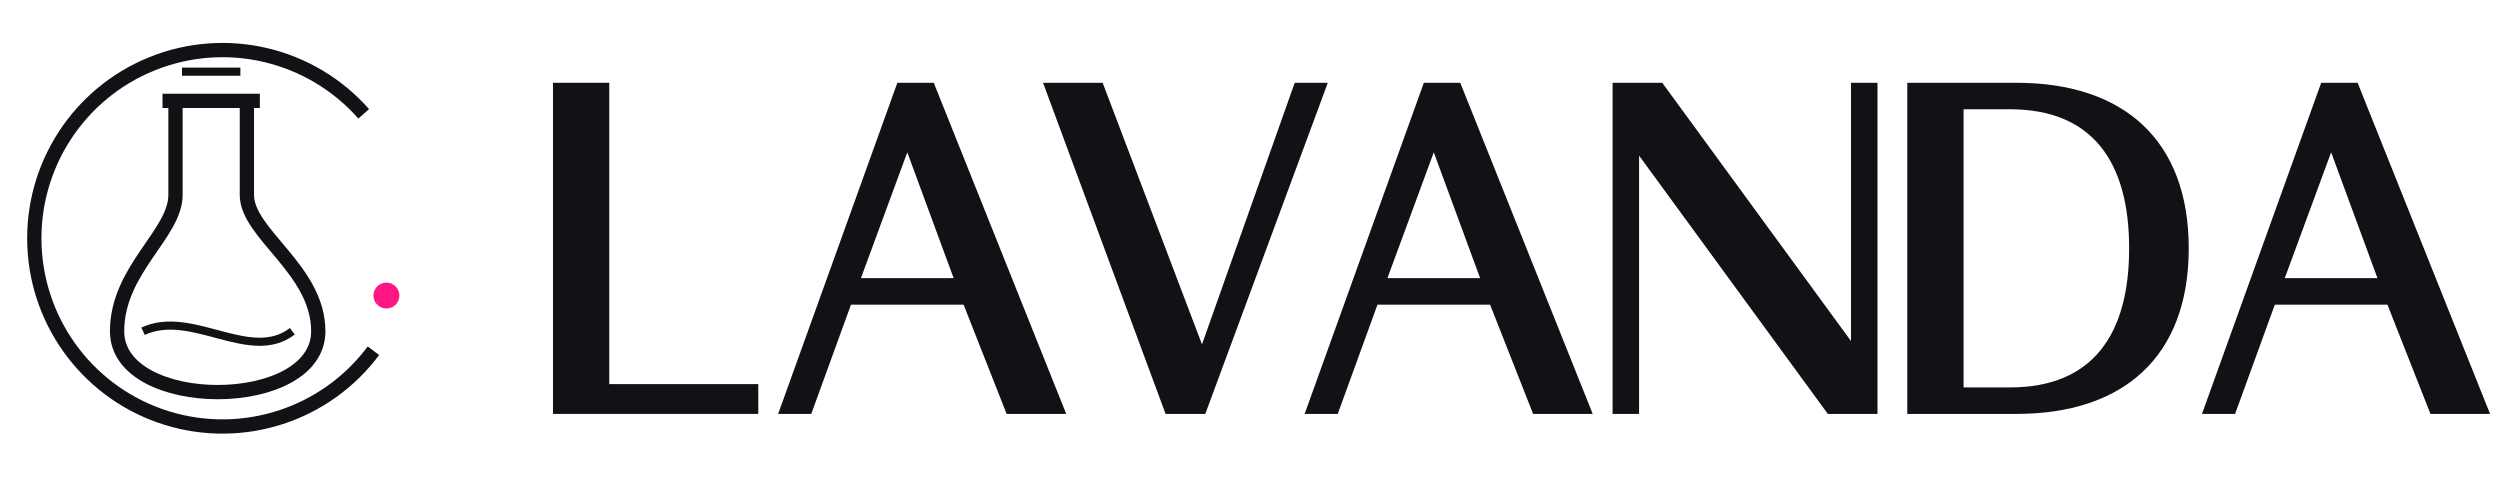
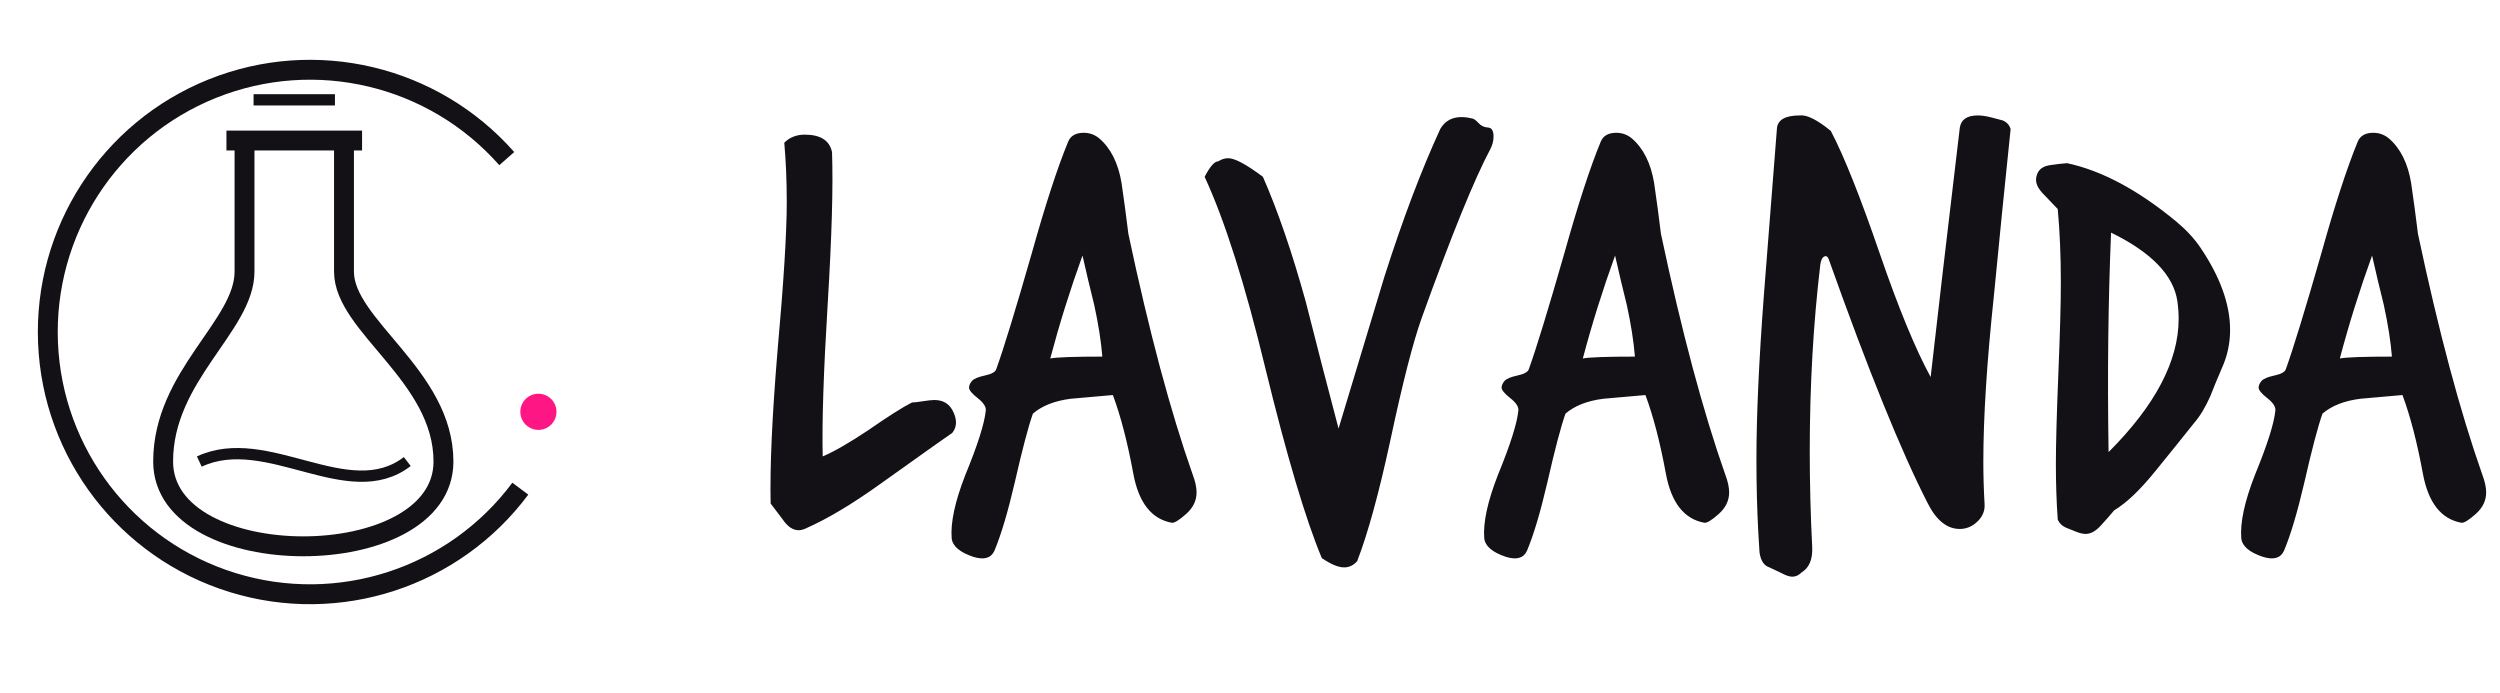
- <svg xmlns="http://www.w3.org/2000/svg" viewBox="0 0 755 150" role="img" aria-labelledby="t d">
+ <svg xmlns="http://www.w3.org/2000/svg" viewBox="0 0 541.876 150" role="img" aria-labelledby="t d">
  <g transform="translate(4 4) scale(.98)">
    <g fill="none" stroke="#131116" stroke-linejoin="round">
      <path stroke-width="4.4" d="M108 31A58 58 0 1 0 111 104" />
      <path stroke-width="4.4" d="M46 27H76M50 28V56C50 68 32 79 32 98C32 123 94 123 94 98C94 79 72 68 72 56V28" />
      <path stroke-width="2.5" d="M40 98C55 91 73 108 86 98M52 18H70" />
    </g>
    <circle cx="115" cy="87" r="4" fill="#FF1685" />
  </g>
  <g transform="translate(167 25)">
-     <g fill="#131116" fill-rule="evenodd">
-       <path d="M0 0H17V91H62V100H0Z" transform="translate(0 0)" />
-       <path d="M0 100 36 0H47L87 100H69L56 67H22L10 100ZM25 59H53L39 21Z" transform="translate(68 0)" />
-       <path d="M0 0H18L48 79 76 0H86L49 100H37Z" transform="translate(148 0)" />
-       <path d="M0 100 36 0H47L87 100H69L56 67H22L10 100ZM25 59H53L39 21Z" transform="translate(227 0)" />
-       <path d="M0 100V0H15L72 78V0H80V100H65L8 22V100Z" transform="translate(320 0)" />
-       <path d="M0 0H33C65 0 85 17 85 50S65 100 33 100H0ZM17 8V92H31C56 92 67 76 67 50S56 8 31 8Z" transform="translate(409 0)" />
-       <path d="M0 100 36 0H47L87 100H69L56 67H22L10 100ZM25 59H53L39 21Z" transform="translate(498 0)" />
+     <g fill="#131116">
+       <path d="M39.41 68.823Q39.141 68.957 23.687 79.977Q14.684 86.427 7.696 89.518Q6.889 89.921 6.083 89.921Q4.202 89.921 2.589 87.502Q0.17 84.277 0.036 84.143Q-0.233 72.317 1.514 51.219Q3.53 28.777 3.53 18.832Q3.53 11.979 2.992 5.931Q4.739 4.184 7.427 4.184Q12.534 4.184 13.34 7.947Q13.743 18.967 12.399 40.938Q11.055 62.91 11.324 73.93Q15.087 72.317 21.134 68.285Q27.719 63.716 30.675 62.238Q31.347 62.238 33.027 61.969Q34.707 61.701 35.513 61.701Q38.201 61.701 39.41 63.851Q41.023 66.807 39.41 68.823ZM91.551 77.961Q92.357 80.111 92.357 81.724Q92.357 84.411 90.073 86.427Q87.788 88.443 86.982 88.309Q80.397 87.099 78.65 77.692Q76.769 67.479 74.216 60.626Q69.647 61.029 65.078 61.432Q59.837 62.104 56.88 64.657Q55.402 68.823 52.983 79.439Q50.698 89.249 48.548 94.356Q47.473 96.775 43.979 95.7Q39.545 94.222 39.276 91.668Q38.873 86.562 42.232 77.961Q46.264 68.151 46.667 63.985Q46.801 62.776 44.92 61.297Q43.039 59.819 43.039 59.013Q43.039 58.341 43.643 57.602Q44.248 56.863 46.465 56.392Q48.683 55.922 48.951 54.981Q51.37 48.262 56.611 29.986Q61.046 14.129 64.54 5.663Q65.346 3.781 67.9 3.781Q69.781 3.781 71.259 4.991Q75.022 8.216 76.097 14.666Q76.903 20.176 77.575 25.686Q84.294 57.4 91.551 77.961ZM71.931 52.294Q71.528 47.322 70.184 41.14Q68.84 35.765 67.631 30.389Q63.599 41.543 60.643 52.697Q62.793 52.294 71.931 52.294ZM156.055 7.275Q150.814 17.085 141.139 43.962Q138.317 51.891 134.42 70.167Q130.657 87.637 127.163 96.64Q125.953 97.984 124.341 97.984Q122.459 97.984 119.503 95.968Q114.262 83.471 107.274 54.847Q100.689 27.567 94.104 13.323Q95.851 9.963 97.061 9.963Q98.136 9.291 99.211 9.291Q101.361 9.291 106.736 13.323Q111.574 24.342 116.009 40.334Q119.503 54.175 123.131 67.882Q128.103 51.487 133.076 34.958Q138.989 16.413 145.17 2.975Q147.186 -0.519 152.158 0.69Q152.696 0.825 153.502 1.698Q154.308 2.572 155.518 2.639Q156.727 2.706 156.727 4.588Q156.727 5.931 156.055 7.275ZM206.987 77.961Q207.793 80.111 207.793 81.724Q207.793 84.411 205.508 86.427Q203.224 88.443 202.418 88.309Q195.833 87.099 194.086 77.692Q192.205 67.479 189.651 60.626Q185.082 61.029 180.513 61.432Q175.272 62.104 172.316 64.657Q170.838 68.823 168.419 79.439Q166.134 89.249 163.984 94.356Q162.909 96.775 159.415 95.7Q154.98 94.222 154.711 91.668Q154.308 86.562 157.668 77.961Q161.699 68.151 162.103 63.985Q162.237 62.776 160.356 61.297Q158.474 59.819 158.474 59.013Q158.474 58.341 159.079 57.602Q159.684 56.863 161.901 56.392Q164.118 55.922 164.387 54.981Q166.806 48.262 172.047 29.986Q176.482 14.129 179.976 5.663Q180.782 3.781 183.335 3.781Q185.217 3.781 186.695 4.991Q190.458 8.216 191.533 14.666Q192.339 20.176 193.011 25.686Q199.73 57.4 206.987 77.961ZM187.367 52.294Q186.964 47.322 185.62 41.14Q184.276 35.765 183.066 30.389Q179.035 41.543 176.078 52.697Q178.229 52.294 187.367 52.294ZM268.803 2.975Q266.922 20.982 265.175 39.124Q262.89 60.626 262.89 75.005Q262.89 79.708 263.159 84.277Q263.293 86.427 261.614 88.04Q259.934 89.652 257.784 89.652Q253.618 89.652 250.796 84.008Q242.195 67.21 229.429 31.33Q229.16 30.524 228.757 30.524Q227.816 30.524 227.547 32.405Q225.263 51.622 225.263 72.854Q225.263 83.068 225.8 93.684Q225.935 97.581 223.516 99.059Q222.575 100 221.5 100Q220.559 100 219.081 99.194Q217.065 98.253 216.528 97.984Q214.781 97.447 214.378 94.759Q214.243 92.609 214.109 90.324Q213.706 82.799 213.706 74.601Q213.706 60.357 215.319 38.99Q217.872 6.469 218.141 2.975Q218.275 0.019 223.113 0.019Q225.397 -0.25 229.832 3.378Q234.132 11.576 240.448 29.986Q246.496 47.59 251.468 56.728Q253.483 38.855 257.784 2.706Q258.187 0.019 261.681 0.019Q262.89 0.019 264.503 0.422Q266.653 0.959 267.056 1.094Q268.4 1.631 268.803 2.975ZM314.628 54.713Q313.284 57.804 312.075 60.894Q310.462 64.523 308.581 66.673Q304.415 71.914 300.249 77.02Q295.277 83.202 291.245 85.621Q289.901 87.234 288.289 88.981Q286.676 90.728 285.064 90.728Q284.257 90.728 283.182 90.324Q282.107 89.921 280.831 89.384Q279.554 88.846 279.016 87.637Q278.613 81.993 278.613 75.542Q278.613 68.957 279.151 55.922Q279.688 42.887 279.688 36.302Q279.688 27.567 279.016 20.31Q278.882 20.176 276.06 17.22Q274.313 15.473 274.313 13.994Q274.313 13.323 274.582 12.651Q275.254 11.038 277.538 10.769Q279.285 10.5 281.032 10.366Q292.32 12.785 304.684 22.998Q307.909 25.686 309.925 28.642Q316.375 38.184 316.375 46.515Q316.375 50.816 314.628 54.713ZM304.952 40.334Q303.743 31.867 290.573 25.417Q289.633 47.859 290.036 72.989Q305.221 57.804 305.221 44.096Q305.221 42.215 304.952 40.334ZM371.069 77.961Q371.876 80.111 371.876 81.724Q371.876 84.411 369.591 86.427Q367.306 88.443 366.5 88.309Q359.915 87.099 358.168 77.692Q356.287 67.479 353.734 60.626Q349.165 61.029 344.596 61.432Q339.355 62.104 336.398 64.657Q334.92 68.823 332.501 79.439Q330.217 89.249 328.066 94.356Q326.991 96.775 323.497 95.7Q319.063 94.222 318.794 91.668Q318.391 86.562 321.75 77.961Q325.782 68.151 326.185 63.985Q326.319 62.776 324.438 61.297Q322.557 59.819 322.557 59.013Q322.557 58.341 323.161 57.602Q323.766 56.863 325.983 56.392Q328.201 55.922 328.47 54.981Q330.888 48.262 336.129 29.986Q340.564 14.129 344.058 5.663Q344.864 3.781 347.418 3.781Q349.299 3.781 350.777 4.991Q354.54 8.216 355.615 14.666Q356.421 20.176 357.093 25.686Q363.812 57.4 371.069 77.961ZM351.449 52.294Q351.046 47.322 349.702 41.14Q348.358 35.765 347.149 30.389Q343.117 41.543 340.161 52.697Q342.311 52.294 351.449 52.294Z" />
    </g>
  </g>
</svg>
